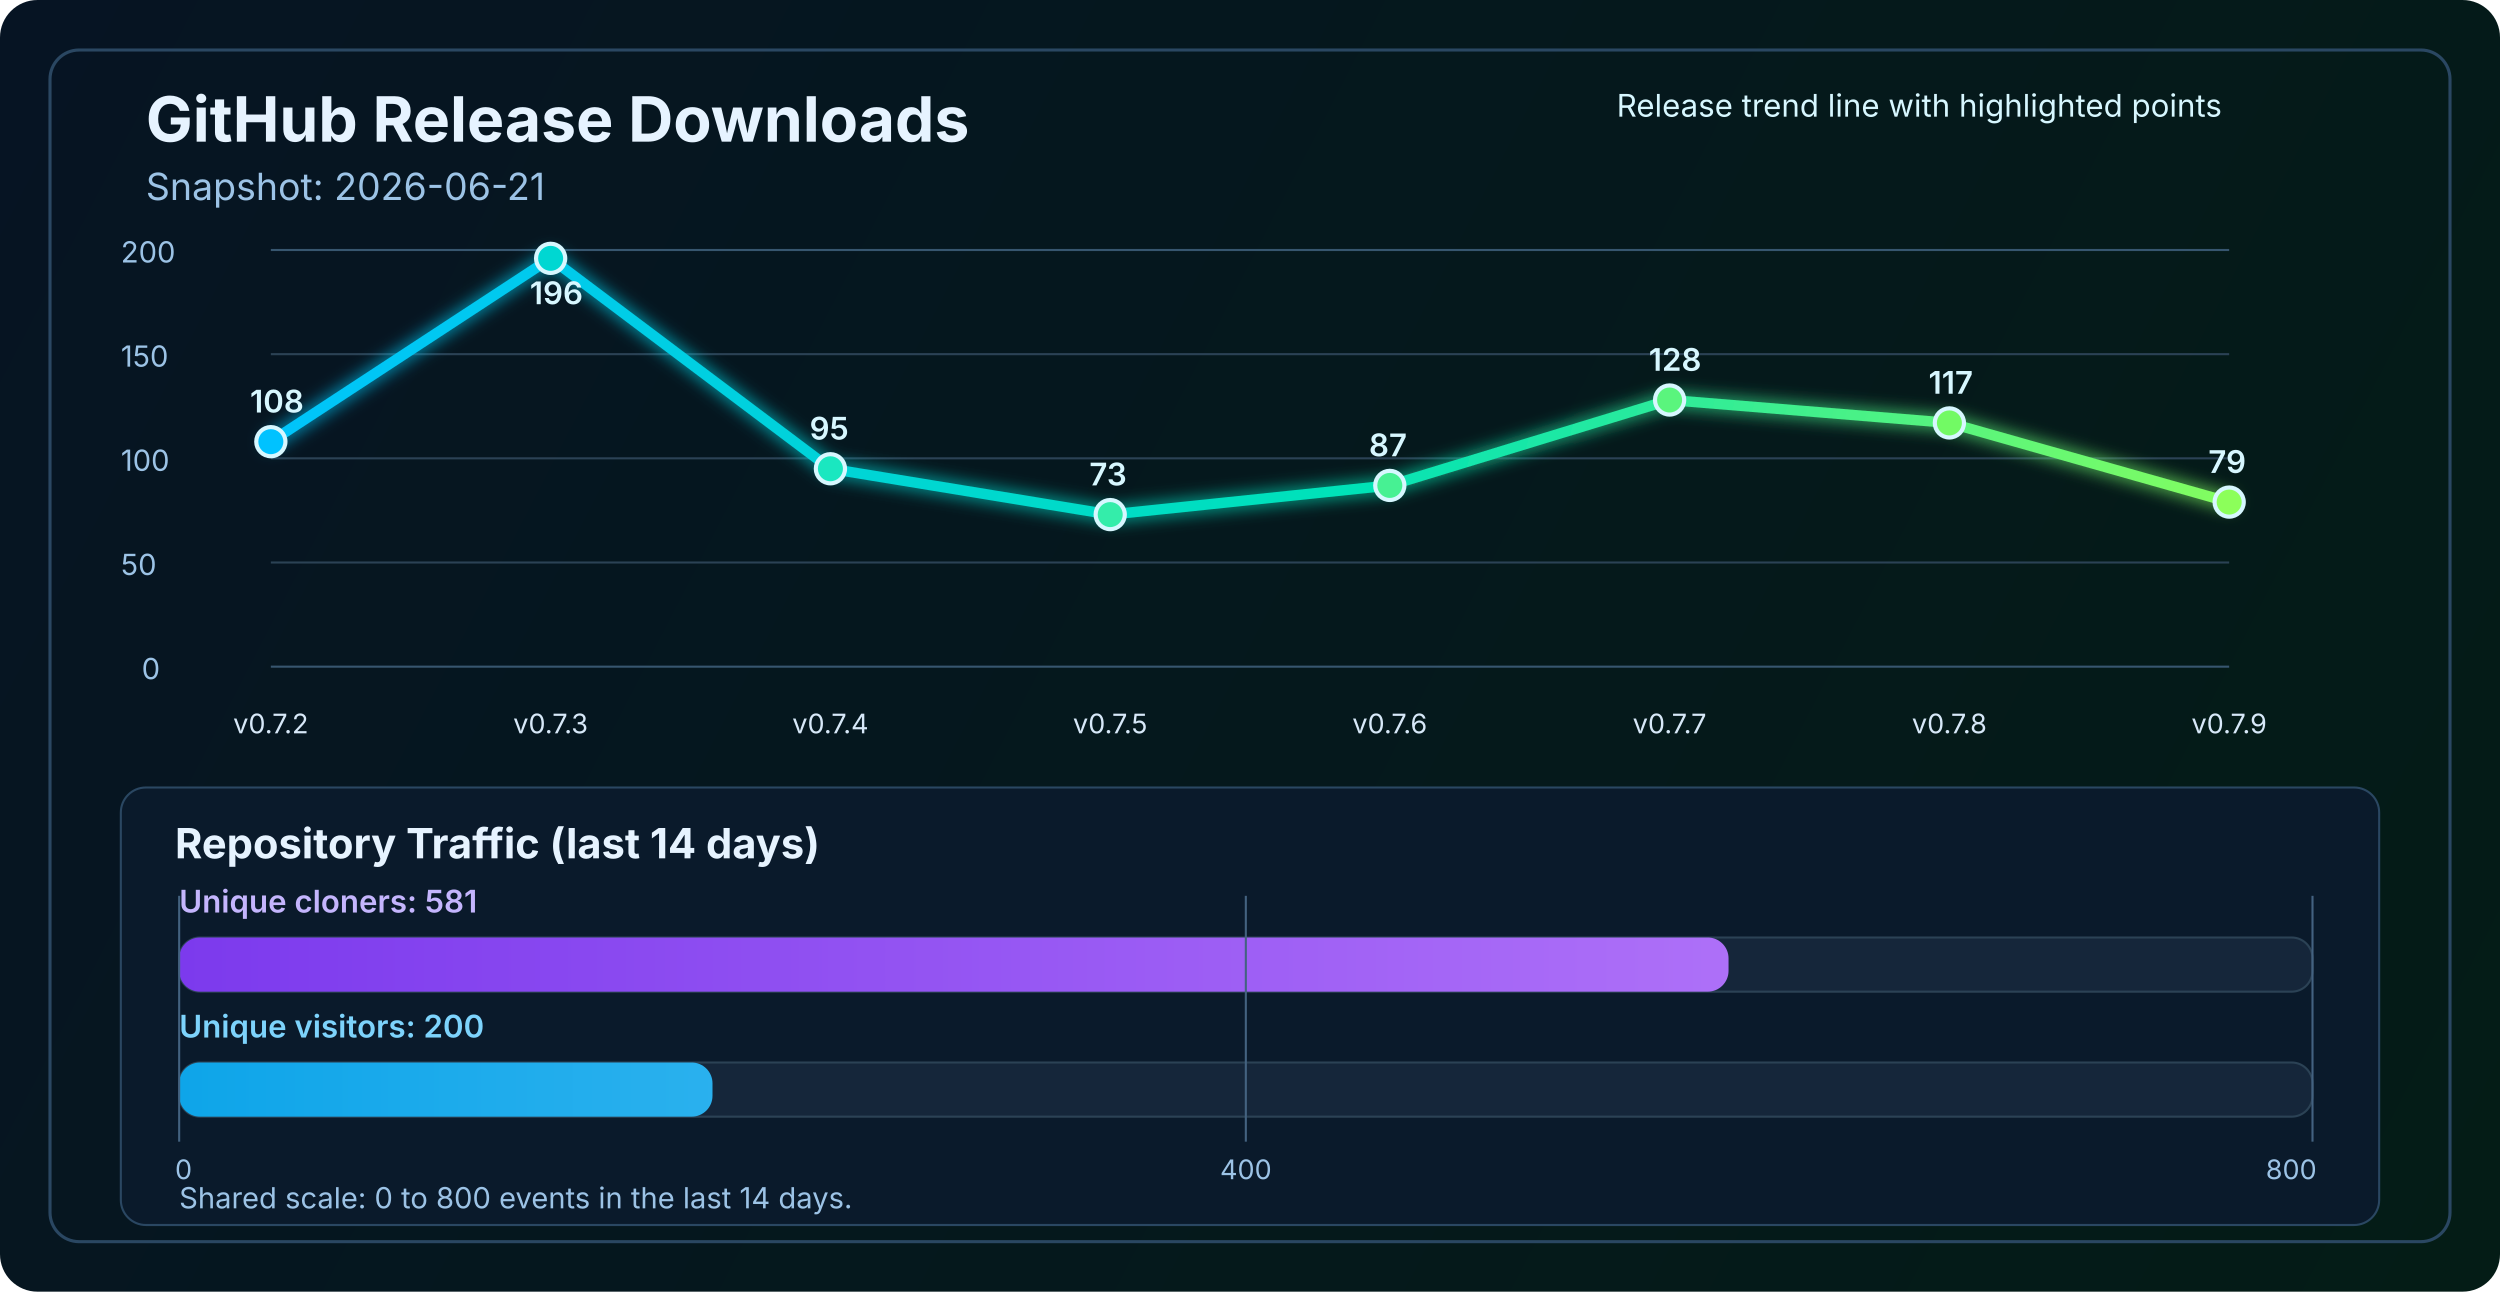
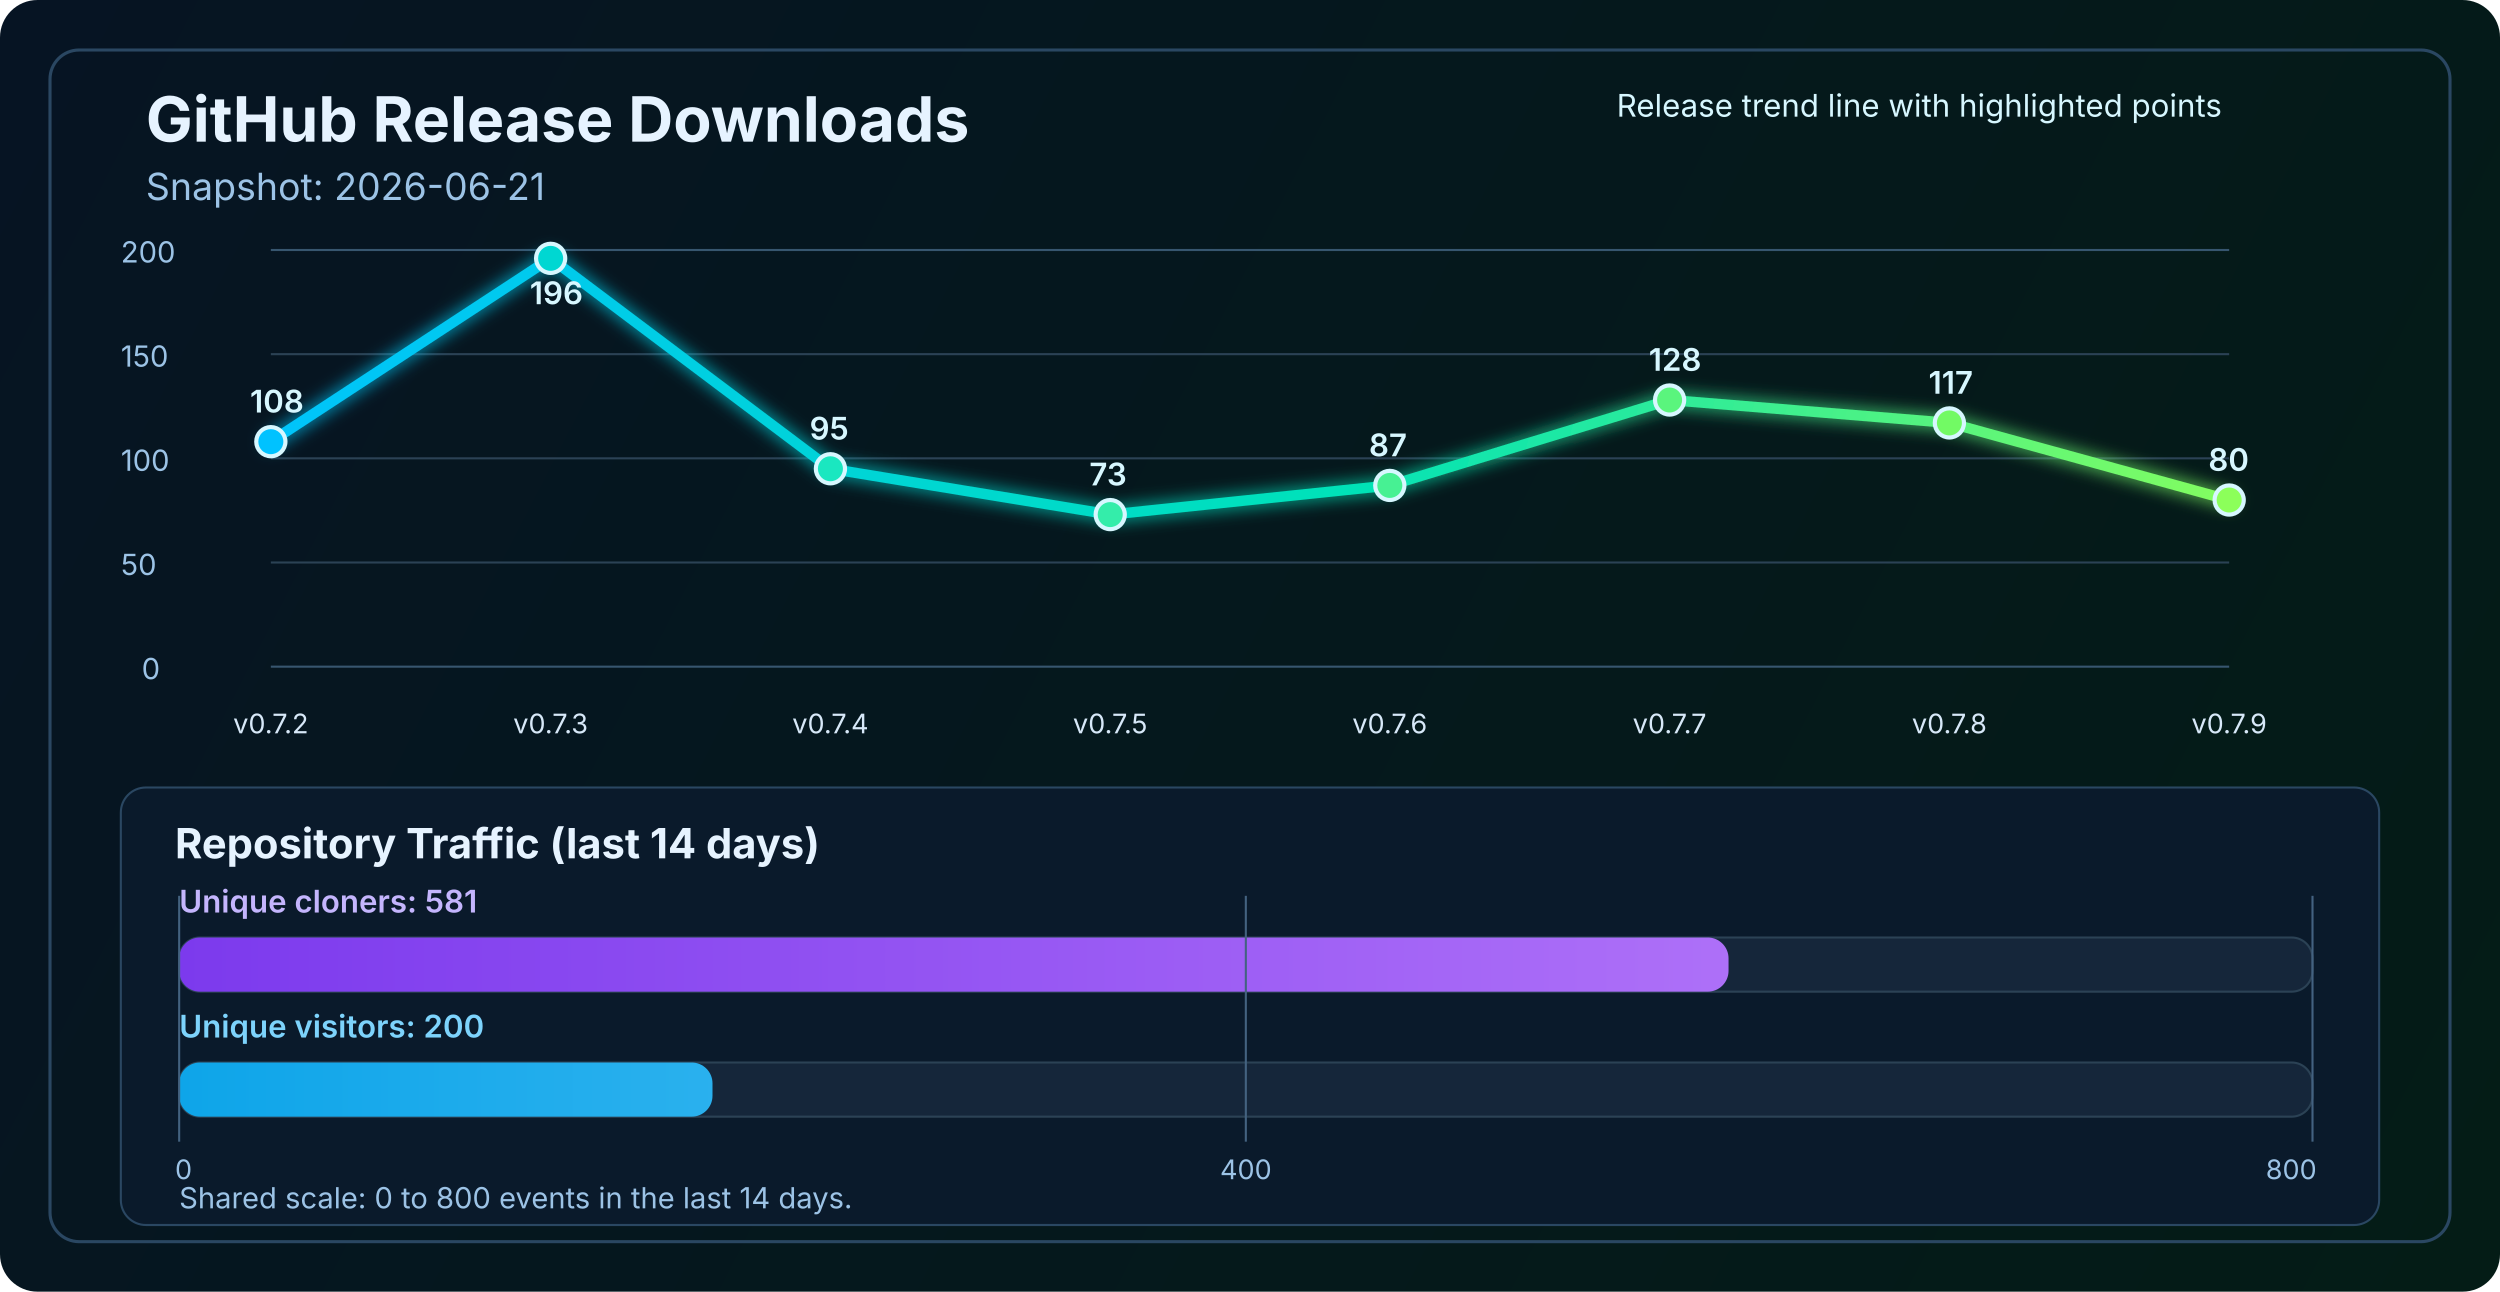
<svg xmlns="http://www.w3.org/2000/svg" width="1200" height="620" viewBox="0 0 1200 620" fill="none" role="img" aria-labelledby="title desc">
  <defs>
    <linearGradient id="bg" x1="0" y1="0" x2="1200" y2="620" gradientUnits="userSpaceOnUse">
      <stop stop-color="#061423" />
      <stop offset="1" stop-color="#041C16" />
    </linearGradient>
    <linearGradient id="line" x1="130" y1="86" x2="1070" y2="340" gradientUnits="userSpaceOnUse">
      <stop stop-color="#00C2FF" />
      <stop offset="0.55" stop-color="#00E2B8" />
      <stop offset="1" stop-color="#8CFF5A" />
    </linearGradient>
    <linearGradient id="cloneFill" x1="86" y1="450" x2="1110" y2="450" gradientUnits="userSpaceOnUse">
      <stop stop-color="#7C3AED" />
      <stop offset="1" stop-color="#C084FC" />
    </linearGradient>
    <linearGradient id="viewFill" x1="86" y1="482" x2="1110" y2="482" gradientUnits="userSpaceOnUse">
      <stop stop-color="#0EA5E9" />
      <stop offset="1" stop-color="#7DD3FC" />
    </linearGradient>
    <filter id="glow" x="-50%" y="-50%" width="200%" height="200%">
      <feGaussianBlur stdDeviation="4" result="blur" />
      <feMerge>
        <feMergeNode in="blur" />
        <feMergeNode in="SourceGraphic" />
      </feMerge>
    </filter>
  </defs>
  <rect width="1200" height="620" rx="18" fill="url(#bg)" />
  <rect x="24" y="24" width="1152" height="572" rx="14" stroke="#2A4762" stroke-width="1.5" />
  <text x="70" y="68" fill="#E6F3FF" font-size="30" font-family="SF Pro Display, -apple-system, BlinkMacSystemFont, Segoe UI, sans-serif" font-weight="700">GitHub Release Downloads</text>
  <text x="70" y="96" fill="#9CC3E6" font-size="18" font-family="SF Pro Text, -apple-system, BlinkMacSystemFont, Segoe UI, sans-serif">Snapshot: 2026-06-21</text>
  <line x1="130" y1="320.0" x2="1070" y2="320.0" stroke="#37566F" stroke-width="1" />
  <line x1="130" y1="270.0" x2="1070" y2="270.0" stroke="#2B4255" stroke-width="1" />
  <line x1="130" y1="220.0" x2="1070" y2="220.0" stroke="#2B4255" stroke-width="1" />
  <line x1="130" y1="170.0" x2="1070" y2="170.0" stroke="#2B4255" stroke-width="1" />
  <line x1="130" y1="120.0" x2="1070" y2="120.0" stroke="#37566F" stroke-width="1" />
  <text x="68" y="326.0" fill="#9CC3E6" font-size="14" font-family="SF Pro Text, -apple-system, BlinkMacSystemFont, Segoe UI, sans-serif">0</text>
  <text x="58" y="276.0" fill="#9CC3E6" font-size="14" font-family="SF Pro Text, -apple-system, BlinkMacSystemFont, Segoe UI, sans-serif">50</text>
  <text x="58" y="226.0" fill="#9CC3E6" font-size="14" font-family="SF Pro Text, -apple-system, BlinkMacSystemFont, Segoe UI, sans-serif">100</text>
  <text x="58" y="176.0" fill="#9CC3E6" font-size="14" font-family="SF Pro Text, -apple-system, BlinkMacSystemFont, Segoe UI, sans-serif">150</text>
  <text x="58" y="126.0" fill="#9CC3E6" font-size="14" font-family="SF Pro Text, -apple-system, BlinkMacSystemFont, Segoe UI, sans-serif">200</text>
-   <polyline points="130.0,212.0 264.3,124.0 398.6,225.0 532.9,247.0 667.1,233.0 801.4,192.0 935.7,203.0 1070.0,241.0" fill="none" stroke="url(#line)" stroke-width="5" stroke-linecap="round" stroke-linejoin="round" filter="url(#glow)" />
+   <polyline points="130.0,212.0 264.3,124.0 398.6,225.0 532.9,247.0 667.1,233.0 801.4,192.0 935.7,203.0 1070.0,240.0" fill="none" stroke="url(#line)" stroke-width="5" stroke-linecap="round" stroke-linejoin="round" filter="url(#glow)" />
  <circle cx="130.0" cy="212.0" r="7" fill="#00C2FF" stroke="#D7F7FF" stroke-width="2" />
  <circle cx="264.3" cy="124.0" r="7" fill="#00D7D2" stroke="#D7F7FF" stroke-width="2" />
  <circle cx="398.6" cy="225.0" r="7" fill="#1AE7C0" stroke="#D7F7FF" stroke-width="2" />
  <circle cx="532.9" cy="247.0" r="7" fill="#34EDAA" stroke="#D7F7FF" stroke-width="2" />
  <circle cx="667.1" cy="233.0" r="7" fill="#47F193" stroke="#D7F7FF" stroke-width="2" />
  <circle cx="801.4" cy="192.0" r="7" fill="#5AF57D" stroke="#D7F7FF" stroke-width="2" />
  <circle cx="935.7" cy="203.0" r="7" fill="#72FA64" stroke="#D7F7FF" stroke-width="2" />
-   <circle cx="1070.0" cy="241.0" r="7" fill="#8CFF5A" stroke="#D7F7FF" stroke-width="2" />
+   <circle cx="1070.0" cy="240.0" r="7" fill="#8CFF5A" stroke="#D7F7FF" stroke-width="2" />
  <text x="130.0" y="352" text-anchor="middle" fill="#D7E8F8" font-size="13" font-family="SF Pro Text, -apple-system, BlinkMacSystemFont, Segoe UI, sans-serif">v0.7.2</text>
  <text x="264.3" y="352" text-anchor="middle" fill="#D7E8F8" font-size="13" font-family="SF Pro Text, -apple-system, BlinkMacSystemFont, Segoe UI, sans-serif">v0.7.3</text>
  <text x="398.6" y="352" text-anchor="middle" fill="#D7E8F8" font-size="13" font-family="SF Pro Text, -apple-system, BlinkMacSystemFont, Segoe UI, sans-serif">v0.7.4</text>
  <text x="532.9" y="352" text-anchor="middle" fill="#D7E8F8" font-size="13" font-family="SF Pro Text, -apple-system, BlinkMacSystemFont, Segoe UI, sans-serif">v0.7.5</text>
  <text x="667.1" y="352" text-anchor="middle" fill="#D7E8F8" font-size="13" font-family="SF Pro Text, -apple-system, BlinkMacSystemFont, Segoe UI, sans-serif">v0.7.6</text>
  <text x="801.4" y="352" text-anchor="middle" fill="#D7E8F8" font-size="13" font-family="SF Pro Text, -apple-system, BlinkMacSystemFont, Segoe UI, sans-serif">v0.7.7</text>
  <text x="935.7" y="352" text-anchor="middle" fill="#D7E8F8" font-size="13" font-family="SF Pro Text, -apple-system, BlinkMacSystemFont, Segoe UI, sans-serif">v0.7.8</text>
  <text x="1070.0" y="352" text-anchor="middle" fill="#D7E8F8" font-size="13" font-family="SF Pro Text, -apple-system, BlinkMacSystemFont, Segoe UI, sans-serif">v0.7.9</text>
  <text x="120.0" y="198.0" fill="#D7F7FF" font-size="15" font-family="SF Pro Text, -apple-system, BlinkMacSystemFont, Segoe UI, sans-serif" font-weight="600">108</text>
  <text x="254.3" y="146.0" fill="#D7F7FF" font-size="15" font-family="SF Pro Text, -apple-system, BlinkMacSystemFont, Segoe UI, sans-serif" font-weight="600">196</text>
  <text x="388.6" y="211.0" fill="#D7F7FF" font-size="15" font-family="SF Pro Text, -apple-system, BlinkMacSystemFont, Segoe UI, sans-serif" font-weight="600">95</text>
  <text x="522.9" y="233.0" fill="#D7F7FF" font-size="15" font-family="SF Pro Text, -apple-system, BlinkMacSystemFont, Segoe UI, sans-serif" font-weight="600">73</text>
  <text x="657.1" y="219.0" fill="#D7F7FF" font-size="15" font-family="SF Pro Text, -apple-system, BlinkMacSystemFont, Segoe UI, sans-serif" font-weight="600">87</text>
  <text x="791.4" y="178.0" fill="#D7F7FF" font-size="15" font-family="SF Pro Text, -apple-system, BlinkMacSystemFont, Segoe UI, sans-serif" font-weight="600">128</text>
  <text x="925.7" y="189.0" fill="#D7F7FF" font-size="15" font-family="SF Pro Text, -apple-system, BlinkMacSystemFont, Segoe UI, sans-serif" font-weight="600">117</text>
-   <text x="1060.0" y="227.0" fill="#D7F7FF" font-size="15" font-family="SF Pro Text, -apple-system, BlinkMacSystemFont, Segoe UI, sans-serif" font-weight="600">79</text>
+   <text x="1060.0" y="226.0" fill="#D7F7FF" font-size="15" font-family="SF Pro Text, -apple-system, BlinkMacSystemFont, Segoe UI, sans-serif" font-weight="600">80</text>
  <text x="776" y="56" fill="#D7F7FF" font-size="15" font-family="SF Pro Text, -apple-system, BlinkMacSystemFont, Segoe UI, sans-serif">Release trend line with highlighted points</text>
  <rect x="58" y="378" width="1084" height="210" rx="12" fill="#0A1A2B" stroke="#2A4762" stroke-width="1" />
  <text x="84" y="412" fill="#E6F3FF" font-size="20" font-family="SF Pro Text, -apple-system, BlinkMacSystemFont, Segoe UI, sans-serif" font-weight="700">Repository Traffic (last 14 days)</text>
  <text x="86" y="438" fill="#C4B5FD" font-size="15" font-family="SF Pro Text, -apple-system, BlinkMacSystemFont, Segoe UI, sans-serif" font-weight="600">Unique cloners: 581</text>
  <rect x="86" y="450" width="1024" height="26" rx="10" fill="#15263A" stroke="#2B4255" stroke-width="1" />
  <rect x="86" y="450" width="743.7" height="26" rx="10" fill="url(#cloneFill)" />
  <text x="86" y="498" fill="#7DD3FC" font-size="15" font-family="SF Pro Text, -apple-system, BlinkMacSystemFont, Segoe UI, sans-serif" font-weight="600">Unique visitors: 200</text>
  <rect x="86" y="510" width="1024" height="26" rx="10" fill="#15263A" stroke="#2B4255" stroke-width="1" />
  <rect x="86" y="510" width="256.0" height="26" rx="10" fill="url(#viewFill)" />
  <line x1="86" y1="430" x2="86" y2="548" stroke="#436280" stroke-width="1" />
  <line x1="598.0" y1="430" x2="598.0" y2="548" stroke="#436280" stroke-width="1" />
  <line x1="1110" y1="430" x2="1110" y2="548" stroke="#436280" stroke-width="1" />
  <text x="84" y="566" text-anchor="start" fill="#9CC3E6" font-size="13" font-family="SF Pro Text, -apple-system, BlinkMacSystemFont, Segoe UI, sans-serif">0</text>
  <text x="598.0" y="566" text-anchor="middle" fill="#9CC3E6" font-size="13" font-family="SF Pro Text, -apple-system, BlinkMacSystemFont, Segoe UI, sans-serif">400</text>
  <text x="1112" y="566" text-anchor="end" fill="#9CC3E6" font-size="13" font-family="SF Pro Text, -apple-system, BlinkMacSystemFont, Segoe UI, sans-serif">800</text>
  <text x="86" y="580" fill="#9CC3E6" font-size="14" font-family="SF Pro Text, -apple-system, BlinkMacSystemFont, Segoe UI, sans-serif">Shared scale: 0 to 800 events in the last 14 days.</text>
</svg>
